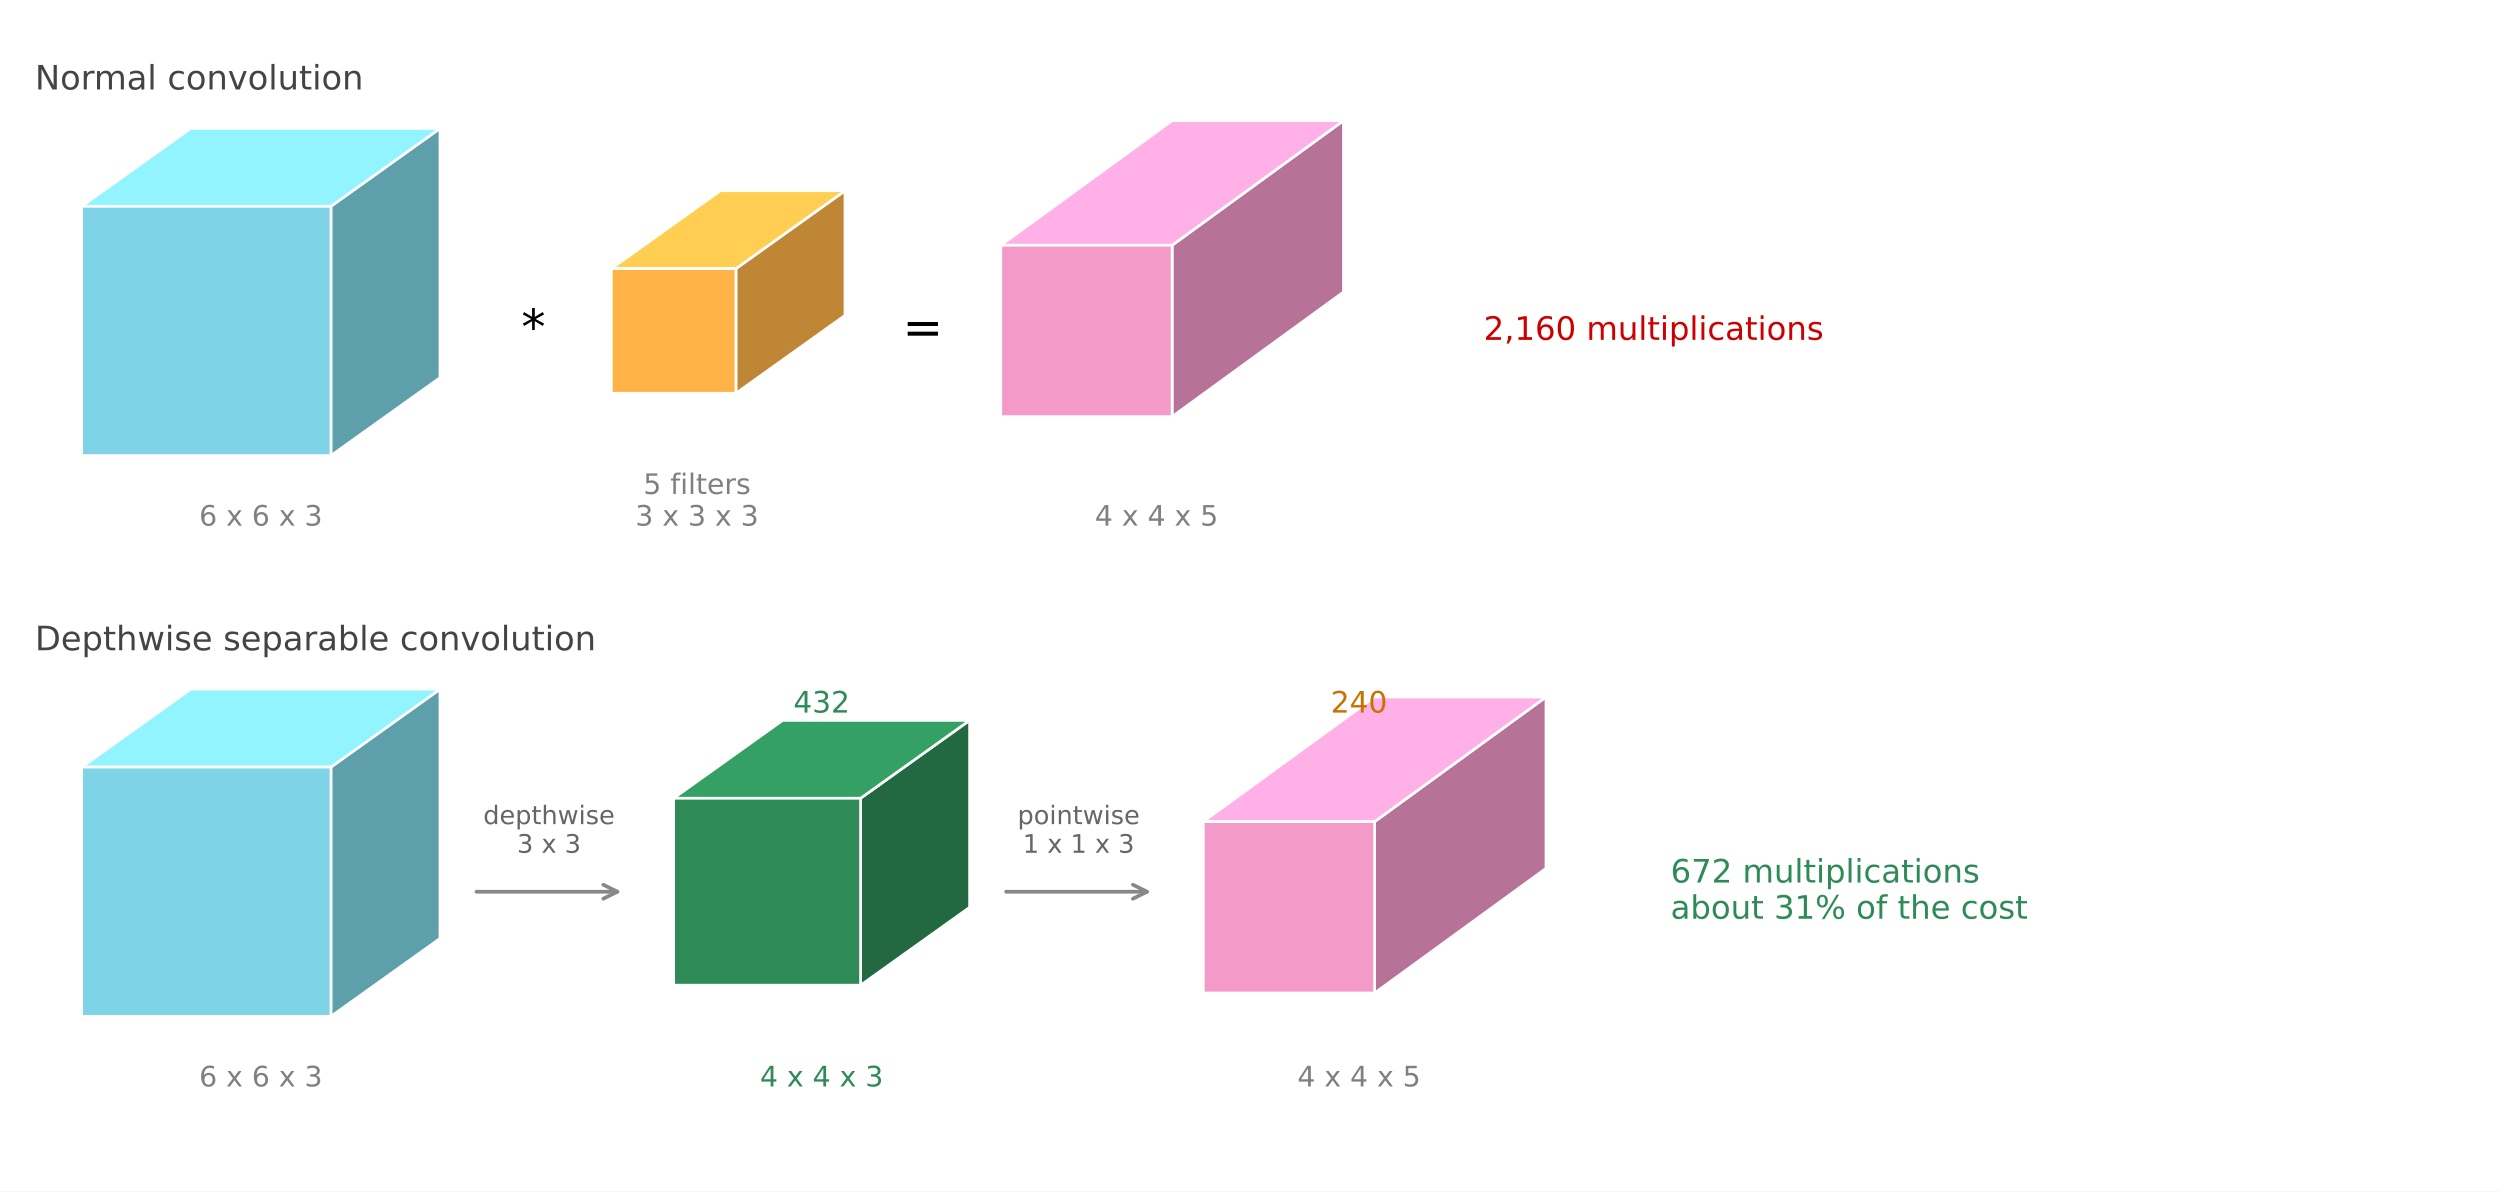
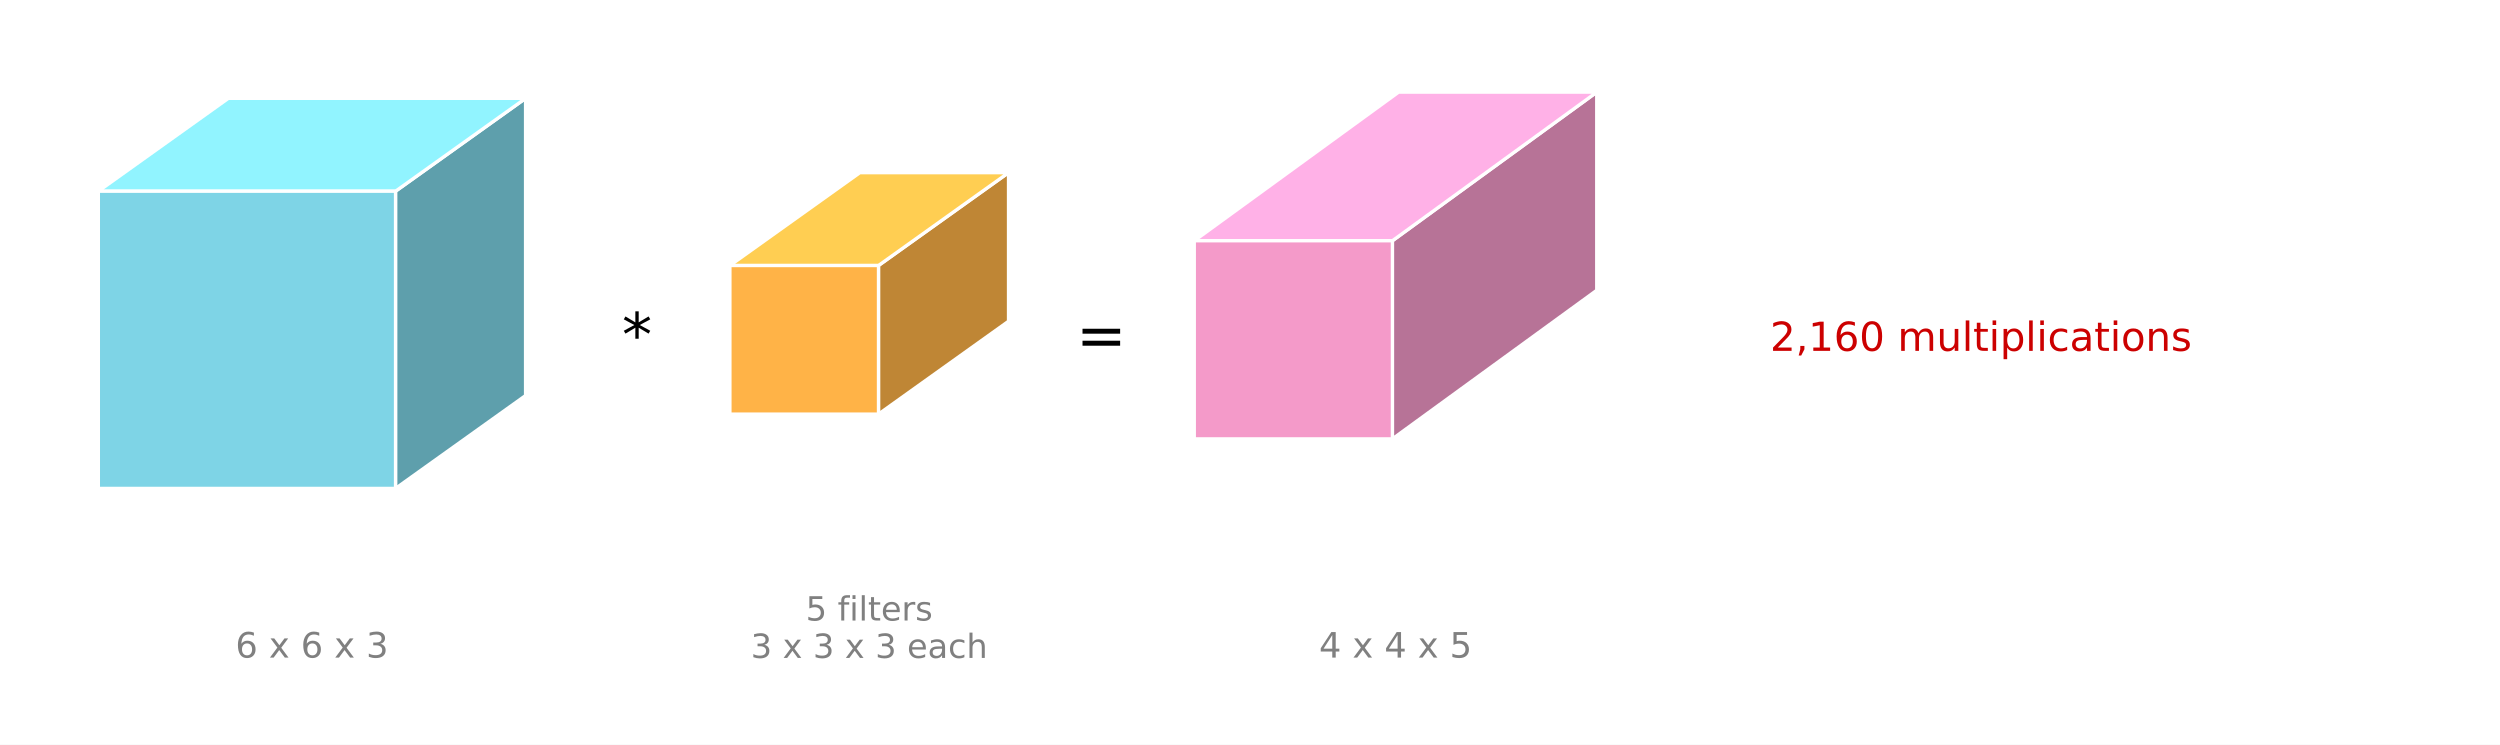
- <svg xmlns="http://www.w3.org/2000/svg" xmlns:xlink="http://www.w3.org/1999/xlink" width="928.8pt" height="442.663pt" viewBox="0 0 928.8 442.663" version="1.1">
+ <svg xmlns="http://www.w3.org/2000/svg" xmlns:xlink="http://www.w3.org/1999/xlink" width="748.8pt" height="223.036pt" viewBox="0 0 748.8 223.036" version="1.1">
  <defs>
    <style type="text/css">*{stroke-linejoin: round; stroke-linecap: butt}</style>
  </defs>
  <g id="figure_1">
    <g id="patch_1">
-       <path d="M 0 442.663  L 928.8 442.663  L 928.8 0  L 0 0  z " style="fill: #ffffff" />
+       <path d="M 0 223.036  L 748.8 223.036  L 748.8 0  L 0 0  z " style="fill: #ffffff" />
    </g>
    <g id="axes_1">
      <g id="patch_2">
-         <path d="M 177.036 331.291  Q 203.97 331.291 229.339 331.291  " clip-path="url(#p8c9ca92e8d)" style="fill: none; stroke: #888888; stroke-width: 1.4; stroke-linecap: round" />
-         <path d="M 224.139 328.691  L 229.339 331.291  L 224.139 333.891  " clip-path="url(#p8c9ca92e8d)" style="fill: none; stroke: #888888; stroke-width: 1.4; stroke-linecap: round" />
+         <path d="M 118.473 146.291  L 157.418 118.473  L 157.418 29.455  L 118.473 57.273  z " clip-path="url(#pd7aefd4639)" style="fill: #5e9fac; stroke: #ffffff; stroke-linejoin: miter" />
      </g>
      <g id="patch_3">
-         <path d="M 373.805 331.291  Q 400.74 331.291 426.109 331.291  " clip-path="url(#p8c9ca92e8d)" style="fill: none; stroke: #888888; stroke-width: 1.4; stroke-linecap: round" />
-         <path d="M 420.909 328.691  L 426.109 331.291  L 420.909 333.891  " clip-path="url(#p8c9ca92e8d)" style="fill: none; stroke: #888888; stroke-width: 1.4; stroke-linecap: round" />
+         <path d="M 29.455 57.273  L 68.4 29.455  L 157.418 29.455  L 118.473 57.273  z " clip-path="url(#pd7aefd4639)" style="fill: #91f4ff; stroke: #ffffff; stroke-linejoin: miter" />
      </g>
      <g id="patch_4">
-         <path d="M 122.947 169.246  L 163.458 140.309  L 163.458 47.711  L 122.947 76.648  z " clip-path="url(#p8c9ca92e8d)" style="fill: #5e9fac; stroke: #ffffff; stroke-linejoin: miter" />
+         <path d="M 263.127 124.036  L 302.073 96.218  L 302.073 51.709  L 263.127 79.527  z " clip-path="url(#pd7aefd4639)" style="fill: #bf8635; stroke: #ffffff; stroke-linejoin: miter" />
      </g>
      <g id="patch_5">
-         <path d="M 30.349 76.648  L 70.861 47.711  L 163.458 47.711  L 122.947 76.648  z " clip-path="url(#p8c9ca92e8d)" style="fill: #91f4ff; stroke: #ffffff; stroke-linejoin: miter" />
+         <path d="M 218.618 79.527  L 257.564 51.709  L 302.073 51.709  L 263.127 79.527  z " clip-path="url(#pd7aefd4639)" style="fill: #ffce52; stroke: #ffffff; stroke-linejoin: miter" />
      </g>
      <g id="patch_6">
-         <path d="M 273.418 146.096  L 313.929 117.159  L 313.929 70.861  L 273.418 99.797  z " clip-path="url(#p8c9ca92e8d)" style="fill: #bf8635; stroke: #ffffff; stroke-linejoin: miter" />
+         <path d="M 417.055 131.455  L 478.255 86.945  L 478.255 27.6  L 417.055 72.109  z " clip-path="url(#pd7aefd4639)" style="fill: #b77397; stroke: #ffffff; stroke-linejoin: miter" />
      </g>
      <g id="patch_7">
-         <path d="M 227.119 99.797  L 267.63 70.861  L 313.929 70.861  L 273.418 99.797  z " clip-path="url(#p8c9ca92e8d)" style="fill: #ffce52; stroke: #ffffff; stroke-linejoin: miter" />
+         <path d="M 357.709 72.109  L 418.909 27.6  L 478.255 27.6  L 417.055 72.109  z " clip-path="url(#pd7aefd4639)" style="fill: #ffb1e7; stroke: #ffffff; stroke-linejoin: miter" />
      </g>
      <g id="patch_8">
-         <path d="M 435.463 154.777  L 499.124 108.478  L 499.124 44.818  L 435.463 91.116  z " clip-path="url(#p8c9ca92e8d)" style="fill: #b77397; stroke: #ffffff; stroke-linejoin: miter" />
-       </g>
-       <g id="patch_9">
-         <path d="M 371.803 91.116  L 435.463 44.818  L 499.124 44.818  L 435.463 91.116  z " clip-path="url(#p8c9ca92e8d)" style="fill: #ffb1e7; stroke: #ffffff; stroke-linejoin: miter" />
-       </g>
-       <g id="patch_10">
-         <path d="M 122.947 377.59  L 163.458 348.653  L 163.458 256.056  L 122.947 284.992  z " clip-path="url(#p8c9ca92e8d)" style="fill: #5e9fac; stroke: #ffffff; stroke-linejoin: miter" />
-       </g>
-       <g id="patch_11">
-         <path d="M 30.349 284.992  L 70.861 256.056  L 163.458 256.056  L 122.947 284.992  z " clip-path="url(#p8c9ca92e8d)" style="fill: #91f4ff; stroke: #ffffff; stroke-linejoin: miter" />
-       </g>
-       <g id="patch_12">
-         <path d="M 319.716 366.015  L 360.228 337.078  L 360.228 267.63  L 319.716 296.567  z " clip-path="url(#p8c9ca92e8d)" style="fill: #226841; stroke: #ffffff; stroke-linejoin: miter" />
-       </g>
-       <g id="patch_13">
-         <path d="M 250.268 296.567  L 290.78 267.63  L 360.228 267.63  L 319.716 296.567  z " clip-path="url(#p8c9ca92e8d)" style="fill: #35a064; stroke: #ffffff; stroke-linejoin: miter" />
-       </g>
-       <g id="patch_14">
-         <path d="M 510.699 368.909  L 574.359 322.61  L 574.359 258.949  L 510.699 305.248  z " clip-path="url(#p8c9ca92e8d)" style="fill: #b77397; stroke: #ffffff; stroke-linejoin: miter" />
-       </g>
-       <g id="patch_15">
-         <path d="M 447.038 305.248  L 510.699 258.949  L 574.359 258.949  L 510.699 305.248  z " clip-path="url(#p8c9ca92e8d)" style="fill: #ffb1e7; stroke: #ffffff; stroke-linejoin: miter" />
+         <path d="M 29.455 146.291  L 118.473 146.291  L 118.473 57.273  L 29.455 57.273  z " clip-path="url(#pd7aefd4639)" style="fill: #7ed4e6; stroke: #ffffff; stroke-linejoin: miter" />
      </g>
      <g id="text_1">
-         <g style="fill: #444444" transform="translate(12.98734 33.24304) scale(0.125 -0.125)">
-           <defs>
-             <path id="DejaVuSans-4e" d="M 628 4666  L 1478 4666  L 3547 763  L 3547 4666  L 4159 4666  L 4159 0  L 3309 0  L 1241 3903  L 1241 0  L 628 0  L 628 4666  z " transform="scale(0.015625)" />
-             <path id="DejaVuSans-6f" d="M 1959 3097  Q 1497 3097 1228 2736  Q 959 2375 959 1747  Q 959 1119 1226 758  Q 1494 397 1959 397  Q 2419 397 2687 759  Q 2956 1122 2956 1747  Q 2956 2369 2687 2733  Q 2419 3097 1959 3097  z M 1959 3584  Q 2709 3584 3137 3096  Q 3566 2609 3566 1747  Q 3566 888 3137 398  Q 2709 -91 1959 -91  Q 1206 -91 779 398  Q 353 888 353 1747  Q 353 2609 779 3096  Q 1206 3584 1959 3584  z " transform="scale(0.015625)" />
-             <path id="DejaVuSans-72" d="M 2631 2963  Q 2534 3019 2420 3045  Q 2306 3072 2169 3072  Q 1681 3072 1420 2755  Q 1159 2438 1159 1844  L 1159 0  L 581 0  L 581 3500  L 1159 3500  L 1159 2956  Q 1341 3275 1631 3429  Q 1922 3584 2338 3584  Q 2397 3584 2469 3576  Q 2541 3569 2628 3553  L 2631 2963  z " transform="scale(0.015625)" />
-             <path id="DejaVuSans-6d" d="M 3328 2828  Q 3544 3216 3844 3400  Q 4144 3584 4550 3584  Q 5097 3584 5394 3201  Q 5691 2819 5691 2113  L 5691 0  L 5113 0  L 5113 2094  Q 5113 2597 4934 2840  Q 4756 3084 4391 3084  Q 3944 3084 3684 2787  Q 3425 2491 3425 1978  L 3425 0  L 2847 0  L 2847 2094  Q 2847 2600 2669 2842  Q 2491 3084 2119 3084  Q 1678 3084 1418 2786  Q 1159 2488 1159 1978  L 1159 0  L 581 0  L 581 3500  L 1159 3500  L 1159 2956  Q 1356 3278 1631 3431  Q 1906 3584 2284 3584  Q 2666 3584 2933 3390  Q 3200 3197 3328 2828  z " transform="scale(0.015625)" />
-             <path id="DejaVuSans-61" d="M 2194 1759  Q 1497 1759 1228 1600  Q 959 1441 959 1056  Q 959 750 1161 570  Q 1363 391 1709 391  Q 2188 391 2477 730  Q 2766 1069 2766 1631  L 2766 1759  L 2194 1759  z M 3341 1997  L 3341 0  L 2766 0  L 2766 531  Q 2569 213 2275 61  Q 1981 -91 1556 -91  Q 1019 -91 701 211  Q 384 513 384 1019  Q 384 1609 779 1909  Q 1175 2209 1959 2209  L 2766 2209  L 2766 2266  Q 2766 2663 2505 2880  Q 2244 3097 1772 3097  Q 1472 3097 1187 3025  Q 903 2953 641 2809  L 641 3341  Q 956 3463 1253 3523  Q 1550 3584 1831 3584  Q 2591 3584 2966 3190  Q 3341 2797 3341 1997  z " transform="scale(0.015625)" />
-             <path id="DejaVuSans-6c" d="M 603 4863  L 1178 4863  L 1178 0  L 603 0  L 603 4863  z " transform="scale(0.015625)" />
-             <path id="DejaVuSans-20" transform="scale(0.015625)" />
-             <path id="DejaVuSans-63" d="M 3122 3366  L 3122 2828  Q 2878 2963 2633 3030  Q 2388 3097 2138 3097  Q 1578 3097 1268 2742  Q 959 2388 959 1747  Q 959 1106 1268 751  Q 1578 397 2138 397  Q 2388 397 2633 464  Q 2878 531 3122 666  L 3122 134  Q 2881 22 2623 -34  Q 2366 -91 2075 -91  Q 1284 -91 818 406  Q 353 903 353 1747  Q 353 2603 823 3093  Q 1294 3584 2113 3584  Q 2378 3584 2631 3529  Q 2884 3475 3122 3366  z " transform="scale(0.015625)" />
-             <path id="DejaVuSans-6e" d="M 3513 2113  L 3513 0  L 2938 0  L 2938 2094  Q 2938 2591 2744 2837  Q 2550 3084 2163 3084  Q 1697 3084 1428 2787  Q 1159 2491 1159 1978  L 1159 0  L 581 0  L 581 3500  L 1159 3500  L 1159 2956  Q 1366 3272 1645 3428  Q 1925 3584 2291 3584  Q 2894 3584 3203 3211  Q 3513 2838 3513 2113  z " transform="scale(0.015625)" />
-             <path id="DejaVuSans-76" d="M 191 3500  L 800 3500  L 1894 563  L 2988 3500  L 3597 3500  L 2284 0  L 1503 0  L 191 3500  z " transform="scale(0.015625)" />
-             <path id="DejaVuSans-75" d="M 544 1381  L 544 3500  L 1119 3500  L 1119 1403  Q 1119 906 1312 657  Q 1506 409 1894 409  Q 2359 409 2629 706  Q 2900 1003 2900 1516  L 2900 3500  L 3475 3500  L 3475 0  L 2900 0  L 2900 538  Q 2691 219 2414 64  Q 2138 -91 1772 -91  Q 1169 -91 856 284  Q 544 659 544 1381  z M 1991 3584  L 1991 3584  z " transform="scale(0.015625)" />
-             <path id="DejaVuSans-74" d="M 1172 4494  L 1172 3500  L 2356 3500  L 2356 3053  L 1172 3053  L 1172 1153  Q 1172 725 1289 603  Q 1406 481 1766 481  L 2356 481  L 2356 0  L 1766 0  Q 1100 0 847 248  Q 594 497 594 1153  L 594 3053  L 172 3053  L 172 3500  L 594 3500  L 594 4494  L 1172 4494  z " transform="scale(0.015625)" />
-             <path id="DejaVuSans-69" d="M 603 3500  L 1178 3500  L 1178 0  L 603 0  L 603 3500  z M 603 4863  L 1178 4863  L 1178 4134  L 603 4134  L 603 4863  z " transform="scale(0.015625)" />
-           </defs>
-           <use xlink:href="#DejaVuSans-4e" />
-           <use xlink:href="#DejaVuSans-6f" transform="translate(74.80469 0)" />
-           <use xlink:href="#DejaVuSans-72" transform="translate(135.9863 0)" />
-           <use xlink:href="#DejaVuSans-6d" transform="translate(175.3496 0)" />
-           <use xlink:href="#DejaVuSans-61" transform="translate(272.7617 0)" />
-           <use xlink:href="#DejaVuSans-6c" transform="translate(334.041 0)" />
-           <use xlink:href="#DejaVuSans-20" transform="translate(361.8242 0)" />
-           <use xlink:href="#DejaVuSans-63" transform="translate(393.6113 0)" />
-           <use xlink:href="#DejaVuSans-6f" transform="translate(448.5918 0)" />
-           <use xlink:href="#DejaVuSans-6e" transform="translate(509.7734 0)" />
-           <use xlink:href="#DejaVuSans-76" transform="translate(573.1523 0)" />
-           <use xlink:href="#DejaVuSans-6f" transform="translate(632.332 0)" />
-           <use xlink:href="#DejaVuSans-6c" transform="translate(693.5137 0)" />
-           <use xlink:href="#DejaVuSans-75" transform="translate(721.2969 0)" />
-           <use xlink:href="#DejaVuSans-74" transform="translate(784.6758 0)" />
-           <use xlink:href="#DejaVuSans-69" transform="translate(823.8848 0)" />
-           <use xlink:href="#DejaVuSans-6f" transform="translate(851.668 0)" />
-           <use xlink:href="#DejaVuSans-6e" transform="translate(912.8496 0)" />
-         </g>
-       </g>
-       <g id="patch_16">
-         <path d="M 30.349 169.246  L 122.947 169.246  L 122.947 76.648  L 30.349 76.648  z " clip-path="url(#p8c9ca92e8d)" style="fill: #7ed4e6; stroke: #ffffff; stroke-linejoin: miter" />
-       </g>
-       <g id="text_2">
-         <g style="fill: #808080" transform="translate(73.99411 195.2886) scale(0.105 -0.105)">
+         <g style="fill: #808080" transform="translate(70.52668 196.9618) scale(0.105 -0.105)">
          <defs>
            <path id="DejaVuSans-36" d="M 2113 2584  Q 1688 2584 1439 2293  Q 1191 2003 1191 1497  Q 1191 994 1439 701  Q 1688 409 2113 409  Q 2538 409 2786 701  Q 3034 994 3034 1497  Q 3034 2003 2786 2293  Q 2538 2584 2113 2584  z M 3366 4563  L 3366 3988  Q 3128 4100 2886 4159  Q 2644 4219 2406 4219  Q 1781 4219 1451 3797  Q 1122 3375 1075 2522  Q 1259 2794 1537 2939  Q 1816 3084 2150 3084  Q 2853 3084 3261 2657  Q 3669 2231 3669 1497  Q 3669 778 3244 343  Q 2819 -91 2113 -91  Q 1303 -91 875 529  Q 447 1150 447 2328  Q 447 3434 972 4092  Q 1497 4750 2381 4750  Q 2619 4750 2861 4703  Q 3103 4656 3366 4563  z " transform="scale(0.015625)" />
+             <path id="DejaVuSans-20" transform="scale(0.015625)" />
            <path id="DejaVuSans-78" d="M 3513 3500  L 2247 1797  L 3578 0  L 2900 0  L 1881 1375  L 863 0  L 184 0  L 1544 1831  L 300 3500  L 978 3500  L 1906 2253  L 2834 3500  L 3513 3500  z " transform="scale(0.015625)" />
            <path id="DejaVuSans-33" d="M 2597 2516  Q 3050 2419 3304 2112  Q 3559 1806 3559 1356  Q 3559 666 3084 287  Q 2609 -91 1734 -91  Q 1441 -91 1130 -33  Q 819 25 488 141  L 488 750  Q 750 597 1062 519  Q 1375 441 1716 441  Q 2309 441 2620 675  Q 2931 909 2931 1356  Q 2931 1769 2642 2001  Q 2353 2234 1838 2234  L 1294 2234  L 1294 2753  L 1863 2753  Q 2328 2753 2575 2939  Q 2822 3125 2822 3475  Q 2822 3834 2567 4026  Q 2313 4219 1838 4219  Q 1578 4219 1281 4162  Q 984 4106 628 3988  L 628 4550  Q 988 4650 1302 4700  Q 1616 4750 1894 4750  Q 2613 4750 3031 4423  Q 3450 4097 3450 3541  Q 3450 3153 3228 2886  Q 3006 2619 2597 2516  z " transform="scale(0.015625)" />
          </defs>
          <use xlink:href="#DejaVuSans-36" />
          <use xlink:href="#DejaVuSans-20" transform="translate(63.62305 0)" />
          <use xlink:href="#DejaVuSans-78" transform="translate(95.41016 0)" />
          <use xlink:href="#DejaVuSans-20" transform="translate(154.5898 0)" />
          <use xlink:href="#DejaVuSans-36" transform="translate(186.377 0)" />
          <use xlink:href="#DejaVuSans-20" transform="translate(250 0)" />
          <use xlink:href="#DejaVuSans-78" transform="translate(281.7871 0)" />
          <use xlink:href="#DejaVuSans-20" transform="translate(340.9668 0)" />
          <use xlink:href="#DejaVuSans-33" transform="translate(372.7539 0)" />
        </g>
      </g>
-       <g id="text_3">
-         <g transform="translate(193.6823 127.9137) scale(0.18 -0.18)">
+       <g id="text_2">
+         <g transform="translate(186.3 106.7487) scale(0.18 -0.18)">
          <defs>
            <path id="DejaVuSans-2a" d="M 3009 3897  L 1888 3291  L 3009 2681  L 2828 2375  L 1778 3009  L 1778 1831  L 1422 1831  L 1422 3009  L 372 2375  L 191 2681  L 1313 3291  L 191 3897  L 372 4206  L 1422 3572  L 1422 4750  L 1778 4750  L 1778 3572  L 2828 4206  L 3009 3897  z " transform="scale(0.015625)" />
          </defs>
          <use xlink:href="#DejaVuSans-2a" transform="translate(0 0.78125)" />
        </g>
      </g>
-       <g id="patch_17">
-         <path d="M 227.119 146.096  L 273.418 146.096  L 273.418 99.797  L 227.119 99.797  z " clip-path="url(#p8c9ca92e8d)" style="fill: #ffb347; stroke: #ffffff; stroke-linejoin: miter" />
+       <g id="patch_9">
+         <path d="M 218.618 124.036  L 263.127 124.036  L 263.127 79.527  L 218.618 79.527  z " clip-path="url(#pd7aefd4639)" style="fill: #ffb347; stroke: #ffffff; stroke-linejoin: miter" />
      </g>
-       <g id="text_4">
-         <g style="fill: #808080" transform="translate(238.9936 183.5309) scale(0.105 -0.105)">
+       <g id="text_3">
+         <g style="fill: #808080" transform="translate(241.34 185.868) scale(0.1 -0.1)">
          <defs>
            <path id="DejaVuSans-35" d="M 691 4666  L 3169 4666  L 3169 4134  L 1269 4134  L 1269 2991  Q 1406 3038 1543 3061  Q 1681 3084 1819 3084  Q 2600 3084 3056 2656  Q 3513 2228 3513 1497  Q 3513 744 3044 326  Q 2575 -91 1722 -91  Q 1428 -91 1123 -41  Q 819 9 494 109  L 494 744  Q 775 591 1075 516  Q 1375 441 1709 441  Q 2250 441 2565 725  Q 2881 1009 2881 1497  Q 2881 1984 2565 2268  Q 2250 2553 1709 2553  Q 1456 2553 1204 2497  Q 953 2441 691 2322  L 691 4666  z " transform="scale(0.015625)" />
            <path id="DejaVuSans-66" d="M 2375 4863  L 2375 4384  L 1825 4384  Q 1516 4384 1395 4259  Q 1275 4134 1275 3809  L 1275 3500  L 2222 3500  L 2222 3053  L 1275 3053  L 1275 0  L 697 0  L 697 3053  L 147 3053  L 147 3500  L 697 3500  L 697 3744  Q 697 4328 969 4595  Q 1241 4863 1831 4863  L 2375 4863  z " transform="scale(0.015625)" />
+             <path id="DejaVuSans-69" d="M 603 3500  L 1178 3500  L 1178 0  L 603 0  L 603 3500  z M 603 4863  L 1178 4863  L 1178 4134  L 603 4134  L 603 4863  z " transform="scale(0.015625)" />
+             <path id="DejaVuSans-6c" d="M 603 4863  L 1178 4863  L 1178 0  L 603 0  L 603 4863  z " transform="scale(0.015625)" />
+             <path id="DejaVuSans-74" d="M 1172 4494  L 1172 3500  L 2356 3500  L 2356 3053  L 1172 3053  L 1172 1153  Q 1172 725 1289 603  Q 1406 481 1766 481  L 2356 481  L 2356 0  L 1766 0  Q 1100 0 847 248  Q 594 497 594 1153  L 594 3053  L 172 3053  L 172 3500  L 594 3500  L 594 4494  L 1172 4494  z " transform="scale(0.015625)" />
            <path id="DejaVuSans-65" d="M 3597 1894  L 3597 1613  L 953 1613  Q 991 1019 1311 708  Q 1631 397 2203 397  Q 2534 397 2845 478  Q 3156 559 3463 722  L 3463 178  Q 3153 47 2828 -22  Q 2503 -91 2169 -91  Q 1331 -91 842 396  Q 353 884 353 1716  Q 353 2575 817 3079  Q 1281 3584 2069 3584  Q 2775 3584 3186 3129  Q 3597 2675 3597 1894  z M 3022 2063  Q 3016 2534 2758 2815  Q 2500 3097 2075 3097  Q 1594 3097 1305 2825  Q 1016 2553 972 2059  L 3022 2063  z " transform="scale(0.015625)" />
+             <path id="DejaVuSans-72" d="M 2631 2963  Q 2534 3019 2420 3045  Q 2306 3072 2169 3072  Q 1681 3072 1420 2755  Q 1159 2438 1159 1844  L 1159 0  L 581 0  L 581 3500  L 1159 3500  L 1159 2956  Q 1341 3275 1631 3429  Q 1922 3584 2338 3584  Q 2397 3584 2469 3576  Q 2541 3569 2628 3553  L 2631 2963  z " transform="scale(0.015625)" />
            <path id="DejaVuSans-73" d="M 2834 3397  L 2834 2853  Q 2591 2978 2328 3040  Q 2066 3103 1784 3103  Q 1356 3103 1142 2972  Q 928 2841 928 2578  Q 928 2378 1081 2264  Q 1234 2150 1697 2047  L 1894 2003  Q 2506 1872 2764 1633  Q 3022 1394 3022 966  Q 3022 478 2636 193  Q 2250 -91 1575 -91  Q 1294 -91 989 -36  Q 684 19 347 128  L 347 722  Q 666 556 975 473  Q 1284 391 1588 391  Q 1994 391 2212 530  Q 2431 669 2431 922  Q 2431 1156 2273 1281  Q 2116 1406 1581 1522  L 1381 1569  Q 847 1681 609 1914  Q 372 2147 372 2553  Q 372 3047 722 3315  Q 1072 3584 1716 3584  Q 2034 3584 2315 3537  Q 2597 3491 2834 3397  z " transform="scale(0.015625)" />
          </defs>
          <use xlink:href="#DejaVuSans-35" />
          <use xlink:href="#DejaVuSans-20" transform="translate(63.62305 0)" />
          <use xlink:href="#DejaVuSans-66" transform="translate(95.41016 0)" />
          <use xlink:href="#DejaVuSans-69" transform="translate(130.6152 0)" />
          <use xlink:href="#DejaVuSans-6c" transform="translate(158.3984 0)" />
          <use xlink:href="#DejaVuSans-74" transform="translate(186.1816 0)" />
          <use xlink:href="#DejaVuSans-65" transform="translate(225.3906 0)" />
          <use xlink:href="#DejaVuSans-72" transform="translate(286.9141 0)" />
          <use xlink:href="#DejaVuSans-73" transform="translate(328.0273 0)" />
        </g>
-         <g style="fill: #808080" transform="translate(236.0397 195.2886) scale(0.105 -0.105)">
+         <g style="fill: #808080" transform="translate(224.879 197.0658) scale(0.1 -0.1)">
+           <defs>
+             <path id="DejaVuSans-61" d="M 2194 1759  Q 1497 1759 1228 1600  Q 959 1441 959 1056  Q 959 750 1161 570  Q 1363 391 1709 391  Q 2188 391 2477 730  Q 2766 1069 2766 1631  L 2766 1759  L 2194 1759  z M 3341 1997  L 3341 0  L 2766 0  L 2766 531  Q 2569 213 2275 61  Q 1981 -91 1556 -91  Q 1019 -91 701 211  Q 384 513 384 1019  Q 384 1609 779 1909  Q 1175 2209 1959 2209  L 2766 2209  L 2766 2266  Q 2766 2663 2505 2880  Q 2244 3097 1772 3097  Q 1472 3097 1187 3025  Q 903 2953 641 2809  L 641 3341  Q 956 3463 1253 3523  Q 1550 3584 1831 3584  Q 2591 3584 2966 3190  Q 3341 2797 3341 1997  z " transform="scale(0.015625)" />
+             <path id="DejaVuSans-63" d="M 3122 3366  L 3122 2828  Q 2878 2963 2633 3030  Q 2388 3097 2138 3097  Q 1578 3097 1268 2742  Q 959 2388 959 1747  Q 959 1106 1268 751  Q 1578 397 2138 397  Q 2388 397 2633 464  Q 2878 531 3122 666  L 3122 134  Q 2881 22 2623 -34  Q 2366 -91 2075 -91  Q 1284 -91 818 406  Q 353 903 353 1747  Q 353 2603 823 3093  Q 1294 3584 2113 3584  Q 2378 3584 2631 3529  Q 2884 3475 3122 3366  z " transform="scale(0.015625)" />
+             <path id="DejaVuSans-68" d="M 3513 2113  L 3513 0  L 2938 0  L 2938 2094  Q 2938 2591 2744 2837  Q 2550 3084 2163 3084  Q 1697 3084 1428 2787  Q 1159 2491 1159 1978  L 1159 0  L 581 0  L 581 4863  L 1159 4863  L 1159 2956  Q 1366 3272 1645 3428  Q 1925 3584 2291 3584  Q 2894 3584 3203 3211  Q 3513 2838 3513 2113  z " transform="scale(0.015625)" />
+           </defs>
          <use xlink:href="#DejaVuSans-33" />
          <use xlink:href="#DejaVuSans-20" transform="translate(63.62305 0)" />
          <use xlink:href="#DejaVuSans-78" transform="translate(95.41016 0)" />
          <use xlink:href="#DejaVuSans-20" transform="translate(154.5898 0)" />
          <use xlink:href="#DejaVuSans-33" transform="translate(186.377 0)" />
          <use xlink:href="#DejaVuSans-20" transform="translate(250 0)" />
          <use xlink:href="#DejaVuSans-78" transform="translate(281.7871 0)" />
          <use xlink:href="#DejaVuSans-20" transform="translate(340.9668 0)" />
          <use xlink:href="#DejaVuSans-33" transform="translate(372.7539 0)" />
+           <use xlink:href="#DejaVuSans-20" transform="translate(436.377 0)" />
+           <use xlink:href="#DejaVuSans-65" transform="translate(468.1641 0)" />
+           <use xlink:href="#DejaVuSans-61" transform="translate(529.6875 0)" />
+           <use xlink:href="#DejaVuSans-63" transform="translate(590.9668 0)" />
+           <use xlink:href="#DejaVuSans-68" transform="translate(645.9473 0)" />
        </g>
      </g>
-       <g id="text_5">
-         <g transform="translate(331.7958 127.9137) scale(0.18 -0.18)">
+       <g id="text_4">
+         <g transform="translate(318.8209 106.7487) scale(0.18 -0.18)">
          <defs>
            <path id="DejaVuSans-3d" d="M 678 2906  L 4684 2906  L 4684 2381  L 678 2381  L 678 2906  z M 678 1631  L 4684 1631  L 4684 1100  L 678 1100  L 678 1631  z " transform="scale(0.015625)" />
          </defs>
          <use xlink:href="#DejaVuSans-3d" transform="translate(19.48242 0.59375)" />
        </g>
      </g>
-       <g id="patch_18">
-         <path d="M 371.803 154.777  L 435.463 154.777  L 435.463 91.116  L 371.803 91.116  z " clip-path="url(#p8c9ca92e8d)" style="fill: #f49ac9; stroke: #ffffff; stroke-linejoin: miter" />
+       <g id="patch_10">
+         <path d="M 357.709 131.455  L 417.055 131.455  L 417.055 72.109  L 357.709 72.109  z " clip-path="url(#pd7aefd4639)" style="fill: #f49ac9; stroke: #ffffff; stroke-linejoin: miter" />
      </g>
-       <g id="text_6">
-         <g style="fill: #808080" transform="translate(406.7663 195.2886) scale(0.105 -0.105)">
+       <g id="text_5">
+         <g style="fill: #808080" transform="translate(395.0721 196.9618) scale(0.105 -0.105)">
          <defs>
            <path id="DejaVuSans-34" d="M 2419 4116  L 825 1625  L 2419 1625  L 2419 4116  z M 2253 4666  L 3047 4666  L 3047 1625  L 3713 1625  L 3713 1100  L 3047 1100  L 3047 0  L 2419 0  L 2419 1100  L 313 1100  L 313 1709  L 2253 4666  z " transform="scale(0.015625)" />
          </defs>
          <use xlink:href="#DejaVuSans-34" />
          <use xlink:href="#DejaVuSans-20" transform="translate(63.62305 0)" />
          <use xlink:href="#DejaVuSans-78" transform="translate(95.41016 0)" />
          <use xlink:href="#DejaVuSans-20" transform="translate(154.5898 0)" />
          <use xlink:href="#DejaVuSans-34" transform="translate(186.377 0)" />
          <use xlink:href="#DejaVuSans-20" transform="translate(250 0)" />
          <use xlink:href="#DejaVuSans-78" transform="translate(281.7871 0)" />
          <use xlink:href="#DejaVuSans-20" transform="translate(340.9668 0)" />
          <use xlink:href="#DejaVuSans-35" transform="translate(372.7539 0)" />
        </g>
      </g>
-       <g id="text_7">
-         <g style="fill: #cc0000" transform="translate(551.2101 126.2581) scale(0.12 -0.12)">
+       <g id="text_6">
+         <g style="fill: #cc0000" transform="translate(530.1818 105.0931) scale(0.12 -0.12)">
          <defs>
            <path id="DejaVuSans-32" d="M 1228 531  L 3431 531  L 3431 0  L 469 0  L 469 531  Q 828 903 1448 1529  Q 2069 2156 2228 2338  Q 2531 2678 2651 2914  Q 2772 3150 2772 3378  Q 2772 3750 2511 3984  Q 2250 4219 1831 4219  Q 1534 4219 1204 4116  Q 875 4013 500 3803  L 500 4441  Q 881 4594 1212 4672  Q 1544 4750 1819 4750  Q 2544 4750 2975 4387  Q 3406 4025 3406 3419  Q 3406 3131 3298 2873  Q 3191 2616 2906 2266  Q 2828 2175 2409 1742  Q 1991 1309 1228 531  z " transform="scale(0.015625)" />
            <path id="DejaVuSans-2c" d="M 750 794  L 1409 794  L 1409 256  L 897 -744  L 494 -744  L 750 256  L 750 794  z " transform="scale(0.015625)" />
            <path id="DejaVuSans-31" d="M 794 531  L 1825 531  L 1825 4091  L 703 3866  L 703 4441  L 1819 4666  L 2450 4666  L 2450 531  L 3481 531  L 3481 0  L 794 0  L 794 531  z " transform="scale(0.015625)" />
            <path id="DejaVuSans-30" d="M 2034 4250  Q 1547 4250 1301 3770  Q 1056 3291 1056 2328  Q 1056 1369 1301 889  Q 1547 409 2034 409  Q 2525 409 2770 889  Q 3016 1369 3016 2328  Q 3016 3291 2770 3770  Q 2525 4250 2034 4250  z M 2034 4750  Q 2819 4750 3233 4129  Q 3647 3509 3647 2328  Q 3647 1150 3233 529  Q 2819 -91 2034 -91  Q 1250 -91 836 529  Q 422 1150 422 2328  Q 422 3509 836 4129  Q 1250 4750 2034 4750  z " transform="scale(0.015625)" />
+             <path id="DejaVuSans-6d" d="M 3328 2828  Q 3544 3216 3844 3400  Q 4144 3584 4550 3584  Q 5097 3584 5394 3201  Q 5691 2819 5691 2113  L 5691 0  L 5113 0  L 5113 2094  Q 5113 2597 4934 2840  Q 4756 3084 4391 3084  Q 3944 3084 3684 2787  Q 3425 2491 3425 1978  L 3425 0  L 2847 0  L 2847 2094  Q 2847 2600 2669 2842  Q 2491 3084 2119 3084  Q 1678 3084 1418 2786  Q 1159 2488 1159 1978  L 1159 0  L 581 0  L 581 3500  L 1159 3500  L 1159 2956  Q 1356 3278 1631 3431  Q 1906 3584 2284 3584  Q 2666 3584 2933 3390  Q 3200 3197 3328 2828  z " transform="scale(0.015625)" />
+             <path id="DejaVuSans-75" d="M 544 1381  L 544 3500  L 1119 3500  L 1119 1403  Q 1119 906 1312 657  Q 1506 409 1894 409  Q 2359 409 2629 706  Q 2900 1003 2900 1516  L 2900 3500  L 3475 3500  L 3475 0  L 2900 0  L 2900 538  Q 2691 219 2414 64  Q 2138 -91 1772 -91  Q 1169 -91 856 284  Q 544 659 544 1381  z M 1991 3584  L 1991 3584  z " transform="scale(0.015625)" />
            <path id="DejaVuSans-70" d="M 1159 525  L 1159 -1331  L 581 -1331  L 581 3500  L 1159 3500  L 1159 2969  Q 1341 3281 1617 3432  Q 1894 3584 2278 3584  Q 2916 3584 3314 3078  Q 3713 2572 3713 1747  Q 3713 922 3314 415  Q 2916 -91 2278 -91  Q 1894 -91 1617 61  Q 1341 213 1159 525  z M 3116 1747  Q 3116 2381 2855 2742  Q 2594 3103 2138 3103  Q 1681 3103 1420 2742  Q 1159 2381 1159 1747  Q 1159 1113 1420 752  Q 1681 391 2138 391  Q 2594 391 2855 752  Q 3116 1113 3116 1747  z " transform="scale(0.015625)" />
+             <path id="DejaVuSans-6f" d="M 1959 3097  Q 1497 3097 1228 2736  Q 959 2375 959 1747  Q 959 1119 1226 758  Q 1494 397 1959 397  Q 2419 397 2687 759  Q 2956 1122 2956 1747  Q 2956 2369 2687 2733  Q 2419 3097 1959 3097  z M 1959 3584  Q 2709 3584 3137 3096  Q 3566 2609 3566 1747  Q 3566 888 3137 398  Q 2709 -91 1959 -91  Q 1206 -91 779 398  Q 353 888 353 1747  Q 353 2609 779 3096  Q 1206 3584 1959 3584  z " transform="scale(0.015625)" />
+             <path id="DejaVuSans-6e" d="M 3513 2113  L 3513 0  L 2938 0  L 2938 2094  Q 2938 2591 2744 2837  Q 2550 3084 2163 3084  Q 1697 3084 1428 2787  Q 1159 2491 1159 1978  L 1159 0  L 581 0  L 581 3500  L 1159 3500  L 1159 2956  Q 1366 3272 1645 3428  Q 1925 3584 2291 3584  Q 2894 3584 3203 3211  Q 3513 2838 3513 2113  z " transform="scale(0.015625)" />
          </defs>
          <use xlink:href="#DejaVuSans-32" />
          <use xlink:href="#DejaVuSans-2c" transform="translate(63.62305 0)" />
          <use xlink:href="#DejaVuSans-31" transform="translate(95.41016 0)" />
          <use xlink:href="#DejaVuSans-36" transform="translate(159.0332 0)" />
          <use xlink:href="#DejaVuSans-30" transform="translate(222.6562 0)" />
          <use xlink:href="#DejaVuSans-20" transform="translate(286.2793 0)" />
          <use xlink:href="#DejaVuSans-6d" transform="translate(318.0664 0)" />
          <use xlink:href="#DejaVuSans-75" transform="translate(415.4785 0)" />
          <use xlink:href="#DejaVuSans-6c" transform="translate(478.8574 0)" />
          <use xlink:href="#DejaVuSans-74" transform="translate(506.6406 0)" />
          <use xlink:href="#DejaVuSans-69" transform="translate(545.8496 0)" />
          <use xlink:href="#DejaVuSans-70" transform="translate(573.6328 0)" />
          <use xlink:href="#DejaVuSans-6c" transform="translate(637.1094 0)" />
          <use xlink:href="#DejaVuSans-69" transform="translate(664.8926 0)" />
          <use xlink:href="#DejaVuSans-63" transform="translate(692.6758 0)" />
          <use xlink:href="#DejaVuSans-61" transform="translate(747.6562 0)" />
          <use xlink:href="#DejaVuSans-74" transform="translate(808.9355 0)" />
          <use xlink:href="#DejaVuSans-69" transform="translate(848.1445 0)" />
          <use xlink:href="#DejaVuSans-6f" transform="translate(875.9277 0)" />
          <use xlink:href="#DejaVuSans-6e" transform="translate(937.1094 0)" />
          <use xlink:href="#DejaVuSans-73" transform="translate(1000.488 0)" />
        </g>
      </g>
-       <g id="text_8">
-         <g style="fill: #444444" transform="translate(12.98734 241.5873) scale(0.125 -0.125)">
-           <defs>
-             <path id="DejaVuSans-44" d="M 1259 4147  L 1259 519  L 2022 519  Q 2988 519 3436 956  Q 3884 1394 3884 2338  Q 3884 3275 3436 3711  Q 2988 4147 2022 4147  L 1259 4147  z M 628 4666  L 1925 4666  Q 3281 4666 3915 4102  Q 4550 3538 4550 2338  Q 4550 1131 3912 565  Q 3275 0 1925 0  L 628 0  L 628 4666  z " transform="scale(0.015625)" />
-             <path id="DejaVuSans-68" d="M 3513 2113  L 3513 0  L 2938 0  L 2938 2094  Q 2938 2591 2744 2837  Q 2550 3084 2163 3084  Q 1697 3084 1428 2787  Q 1159 2491 1159 1978  L 1159 0  L 581 0  L 581 4863  L 1159 4863  L 1159 2956  Q 1366 3272 1645 3428  Q 1925 3584 2291 3584  Q 2894 3584 3203 3211  Q 3513 2838 3513 2113  z " transform="scale(0.015625)" />
-             <path id="DejaVuSans-77" d="M 269 3500  L 844 3500  L 1563 769  L 2278 3500  L 2956 3500  L 3675 769  L 4391 3500  L 4966 3500  L 4050 0  L 3372 0  L 2619 2869  L 1863 0  L 1184 0  L 269 3500  z " transform="scale(0.015625)" />
-             <path id="DejaVuSans-62" d="M 3116 1747  Q 3116 2381 2855 2742  Q 2594 3103 2138 3103  Q 1681 3103 1420 2742  Q 1159 2381 1159 1747  Q 1159 1113 1420 752  Q 1681 391 2138 391  Q 2594 391 2855 752  Q 3116 1113 3116 1747  z M 1159 2969  Q 1341 3281 1617 3432  Q 1894 3584 2278 3584  Q 2916 3584 3314 3078  Q 3713 2572 3713 1747  Q 3713 922 3314 415  Q 2916 -91 2278 -91  Q 1894 -91 1617 61  Q 1341 213 1159 525  L 1159 0  L 581 0  L 581 4863  L 1159 4863  L 1159 2969  z " transform="scale(0.015625)" />
-           </defs>
-           <use xlink:href="#DejaVuSans-44" />
-           <use xlink:href="#DejaVuSans-65" transform="translate(77.00195 0)" />
-           <use xlink:href="#DejaVuSans-70" transform="translate(138.5254 0)" />
-           <use xlink:href="#DejaVuSans-74" transform="translate(202.002 0)" />
-           <use xlink:href="#DejaVuSans-68" transform="translate(241.2109 0)" />
-           <use xlink:href="#DejaVuSans-77" transform="translate(304.5898 0)" />
-           <use xlink:href="#DejaVuSans-69" transform="translate(386.377 0)" />
-           <use xlink:href="#DejaVuSans-73" transform="translate(414.1602 0)" />
-           <use xlink:href="#DejaVuSans-65" transform="translate(466.2598 0)" />
-           <use xlink:href="#DejaVuSans-20" transform="translate(527.7832 0)" />
-           <use xlink:href="#DejaVuSans-73" transform="translate(559.5703 0)" />
-           <use xlink:href="#DejaVuSans-65" transform="translate(611.6699 0)" />
-           <use xlink:href="#DejaVuSans-70" transform="translate(673.1934 0)" />
-           <use xlink:href="#DejaVuSans-61" transform="translate(736.6699 0)" />
-           <use xlink:href="#DejaVuSans-72" transform="translate(797.9492 0)" />
-           <use xlink:href="#DejaVuSans-61" transform="translate(839.0625 0)" />
-           <use xlink:href="#DejaVuSans-62" transform="translate(900.3418 0)" />
-           <use xlink:href="#DejaVuSans-6c" transform="translate(963.8184 0)" />
-           <use xlink:href="#DejaVuSans-65" transform="translate(991.6016 0)" />
-           <use xlink:href="#DejaVuSans-20" transform="translate(1053.125 0)" />
-           <use xlink:href="#DejaVuSans-63" transform="translate(1084.912 0)" />
-           <use xlink:href="#DejaVuSans-6f" transform="translate(1139.893 0)" />
-           <use xlink:href="#DejaVuSans-6e" transform="translate(1201.074 0)" />
-           <use xlink:href="#DejaVuSans-76" transform="translate(1264.453 0)" />
-           <use xlink:href="#DejaVuSans-6f" transform="translate(1323.633 0)" />
-           <use xlink:href="#DejaVuSans-6c" transform="translate(1384.814 0)" />
-           <use xlink:href="#DejaVuSans-75" transform="translate(1412.598 0)" />
-           <use xlink:href="#DejaVuSans-74" transform="translate(1475.977 0)" />
-           <use xlink:href="#DejaVuSans-69" transform="translate(1515.186 0)" />
-           <use xlink:href="#DejaVuSans-6f" transform="translate(1542.969 0)" />
-           <use xlink:href="#DejaVuSans-6e" transform="translate(1604.15 0)" />
-         </g>
-       </g>
-       <g id="patch_19">
-         <path d="M 30.349 377.59  L 122.947 377.59  L 122.947 284.992  L 30.349 284.992  z " clip-path="url(#p8c9ca92e8d)" style="fill: #7ed4e6; stroke: #ffffff; stroke-linejoin: miter" />
-       </g>
-       <g id="text_9">
-         <g style="fill: #808080" transform="translate(73.99411 403.6329) scale(0.105 -0.105)">
-           <use xlink:href="#DejaVuSans-36" />
-           <use xlink:href="#DejaVuSans-20" transform="translate(63.62305 0)" />
-           <use xlink:href="#DejaVuSans-78" transform="translate(95.41016 0)" />
-           <use xlink:href="#DejaVuSans-20" transform="translate(154.5898 0)" />
-           <use xlink:href="#DejaVuSans-36" transform="translate(186.377 0)" />
-           <use xlink:href="#DejaVuSans-20" transform="translate(250 0)" />
-           <use xlink:href="#DejaVuSans-78" transform="translate(281.7871 0)" />
-           <use xlink:href="#DejaVuSans-20" transform="translate(340.9668 0)" />
-           <use xlink:href="#DejaVuSans-33" transform="translate(372.7539 0)" />
-         </g>
-       </g>
-       <g id="text_10">
-         <g style="fill: #666666" transform="translate(179.542 306.1849) scale(0.095 -0.095)">
-           <defs>
-             <path id="DejaVuSans-64" d="M 2906 2969  L 2906 4863  L 3481 4863  L 3481 0  L 2906 0  L 2906 525  Q 2725 213 2448 61  Q 2172 -91 1784 -91  Q 1150 -91 751 415  Q 353 922 353 1747  Q 353 2572 751 3078  Q 1150 3584 1784 3584  Q 2172 3584 2448 3432  Q 2725 3281 2906 2969  z M 947 1747  Q 947 1113 1208 752  Q 1469 391 1925 391  Q 2381 391 2643 752  Q 2906 1113 2906 1747  Q 2906 2381 2643 2742  Q 2381 3103 1925 3103  Q 1469 3103 1208 2742  Q 947 2381 947 1747  z " transform="scale(0.015625)" />
-           </defs>
-           <use xlink:href="#DejaVuSans-64" />
-           <use xlink:href="#DejaVuSans-65" transform="translate(63.47656 0)" />
-           <use xlink:href="#DejaVuSans-70" transform="translate(125 0)" />
-           <use xlink:href="#DejaVuSans-74" transform="translate(188.4766 0)" />
-           <use xlink:href="#DejaVuSans-68" transform="translate(227.6855 0)" />
-           <use xlink:href="#DejaVuSans-77" transform="translate(291.0645 0)" />
-           <use xlink:href="#DejaVuSans-69" transform="translate(372.8516 0)" />
-           <use xlink:href="#DejaVuSans-73" transform="translate(400.6348 0)" />
-           <use xlink:href="#DejaVuSans-65" transform="translate(452.7344 0)" />
-         </g>
-         <g style="fill: #666666" transform="translate(192.0946 316.8228) scale(0.095 -0.095)">
-           <use xlink:href="#DejaVuSans-33" />
-           <use xlink:href="#DejaVuSans-20" transform="translate(63.62305 0)" />
-           <use xlink:href="#DejaVuSans-78" transform="translate(95.41016 0)" />
-           <use xlink:href="#DejaVuSans-20" transform="translate(154.5898 0)" />
-           <use xlink:href="#DejaVuSans-33" transform="translate(186.377 0)" />
-         </g>
-       </g>
-       <g id="patch_20">
-         <path d="M 250.268 366.015  L 319.716 366.015  L 319.716 296.567  L 250.268 296.567  z " clip-path="url(#p8c9ca92e8d)" style="fill: #2e8b57; stroke: #ffffff; stroke-linejoin: miter" />
-       </g>
-       <g id="text_11">
-         <g style="fill: #2e8b57" transform="translate(282.3384 403.6329) scale(0.105 -0.105)">
-           <use xlink:href="#DejaVuSans-34" />
-           <use xlink:href="#DejaVuSans-20" transform="translate(63.62305 0)" />
-           <use xlink:href="#DejaVuSans-78" transform="translate(95.41016 0)" />
-           <use xlink:href="#DejaVuSans-20" transform="translate(154.5898 0)" />
-           <use xlink:href="#DejaVuSans-34" transform="translate(186.377 0)" />
-           <use xlink:href="#DejaVuSans-20" transform="translate(250 0)" />
-           <use xlink:href="#DejaVuSans-78" transform="translate(281.7871 0)" />
-           <use xlink:href="#DejaVuSans-20" transform="translate(340.9668 0)" />
-           <use xlink:href="#DejaVuSans-33" transform="translate(372.7539 0)" />
-         </g>
-       </g>
-       <g id="text_12">
-         <g style="fill: #2e8b57" transform="translate(294.75 264.7367) scale(0.11 -0.11)">
-           <use xlink:href="#DejaVuSans-34" />
-           <use xlink:href="#DejaVuSans-33" transform="translate(63.62305 0)" />
-           <use xlink:href="#DejaVuSans-32" transform="translate(127.2461 0)" />
-         </g>
-       </g>
-       <g id="text_13">
-         <g style="fill: #666666" transform="translate(378.0238 306.1849) scale(0.095 -0.095)">
-           <use xlink:href="#DejaVuSans-70" />
-           <use xlink:href="#DejaVuSans-6f" transform="translate(63.47656 0)" />
-           <use xlink:href="#DejaVuSans-69" transform="translate(124.6582 0)" />
-           <use xlink:href="#DejaVuSans-6e" transform="translate(152.4414 0)" />
-           <use xlink:href="#DejaVuSans-74" transform="translate(215.8203 0)" />
-           <use xlink:href="#DejaVuSans-77" transform="translate(255.0293 0)" />
-           <use xlink:href="#DejaVuSans-69" transform="translate(336.8164 0)" />
-           <use xlink:href="#DejaVuSans-73" transform="translate(364.5996 0)" />
-           <use xlink:href="#DejaVuSans-65" transform="translate(416.6992 0)" />
-         </g>
-         <g style="fill: #666666" transform="translate(380.0114 316.8228) scale(0.095 -0.095)">
-           <use xlink:href="#DejaVuSans-31" />
-           <use xlink:href="#DejaVuSans-20" transform="translate(63.62305 0)" />
-           <use xlink:href="#DejaVuSans-78" transform="translate(95.41016 0)" />
-           <use xlink:href="#DejaVuSans-20" transform="translate(154.5898 0)" />
-           <use xlink:href="#DejaVuSans-31" transform="translate(186.377 0)" />
-           <use xlink:href="#DejaVuSans-20" transform="translate(250 0)" />
-           <use xlink:href="#DejaVuSans-78" transform="translate(281.7871 0)" />
-           <use xlink:href="#DejaVuSans-20" transform="translate(340.9668 0)" />
-           <use xlink:href="#DejaVuSans-33" transform="translate(372.7539 0)" />
-         </g>
-       </g>
-       <g id="patch_21">
-         <path d="M 447.038 368.909  L 510.699 368.909  L 510.699 305.248  L 447.038 305.248  z " clip-path="url(#p8c9ca92e8d)" style="fill: #f49ac9; stroke: #ffffff; stroke-linejoin: miter" />
-       </g>
-       <g id="text_14">
-         <g style="fill: #808080" transform="translate(482.0017 403.6329) scale(0.105 -0.105)">
-           <use xlink:href="#DejaVuSans-34" />
-           <use xlink:href="#DejaVuSans-20" transform="translate(63.62305 0)" />
-           <use xlink:href="#DejaVuSans-78" transform="translate(95.41016 0)" />
-           <use xlink:href="#DejaVuSans-20" transform="translate(154.5898 0)" />
-           <use xlink:href="#DejaVuSans-34" transform="translate(186.377 0)" />
-           <use xlink:href="#DejaVuSans-20" transform="translate(250 0)" />
-           <use xlink:href="#DejaVuSans-78" transform="translate(281.7871 0)" />
-           <use xlink:href="#DejaVuSans-20" transform="translate(340.9668 0)" />
-           <use xlink:href="#DejaVuSans-35" transform="translate(372.7539 0)" />
-         </g>
-       </g>
-       <g id="text_15">
-         <g style="fill: #cc7000" transform="translate(494.4133 264.7367) scale(0.11 -0.11)">
-           <use xlink:href="#DejaVuSans-32" />
-           <use xlink:href="#DejaVuSans-34" transform="translate(63.62305 0)" />
-           <use xlink:href="#DejaVuSans-30" transform="translate(127.2461 0)" />
-         </g>
-       </g>
-       <g id="text_16">
-         <g style="fill: #2e8b57" transform="translate(620.6582 327.8837) scale(0.12 -0.12)">
-           <defs>
-             <path id="DejaVuSans-37" d="M 525 4666  L 3525 4666  L 3525 4397  L 1831 0  L 1172 0  L 2766 4134  L 525 4134  L 525 4666  z " transform="scale(0.015625)" />
-           </defs>
-           <use xlink:href="#DejaVuSans-36" />
-           <use xlink:href="#DejaVuSans-37" transform="translate(63.62305 0)" />
-           <use xlink:href="#DejaVuSans-32" transform="translate(127.2461 0)" />
-           <use xlink:href="#DejaVuSans-20" transform="translate(190.8691 0)" />
-           <use xlink:href="#DejaVuSans-6d" transform="translate(222.6562 0)" />
-           <use xlink:href="#DejaVuSans-75" transform="translate(320.0684 0)" />
-           <use xlink:href="#DejaVuSans-6c" transform="translate(383.4473 0)" />
-           <use xlink:href="#DejaVuSans-74" transform="translate(411.2305 0)" />
-           <use xlink:href="#DejaVuSans-69" transform="translate(450.4395 0)" />
-           <use xlink:href="#DejaVuSans-70" transform="translate(478.2227 0)" />
-           <use xlink:href="#DejaVuSans-6c" transform="translate(541.6992 0)" />
-           <use xlink:href="#DejaVuSans-69" transform="translate(569.4824 0)" />
-           <use xlink:href="#DejaVuSans-63" transform="translate(597.2656 0)" />
-           <use xlink:href="#DejaVuSans-61" transform="translate(652.2461 0)" />
-           <use xlink:href="#DejaVuSans-74" transform="translate(713.5254 0)" />
-           <use xlink:href="#DejaVuSans-69" transform="translate(752.7344 0)" />
-           <use xlink:href="#DejaVuSans-6f" transform="translate(780.5176 0)" />
-           <use xlink:href="#DejaVuSans-6e" transform="translate(841.6992 0)" />
-           <use xlink:href="#DejaVuSans-73" transform="translate(905.0781 0)" />
-         </g>
-         <g style="fill: #2e8b57" transform="translate(620.6582 341.3211) scale(0.12 -0.12)">
-           <defs>
-             <path id="DejaVuSans-25" d="M 4653 2053  Q 4381 2053 4226 1822  Q 4072 1591 4072 1178  Q 4072 772 4226 539  Q 4381 306 4653 306  Q 4919 306 5073 539  Q 5228 772 5228 1178  Q 5228 1588 5073 1820  Q 4919 2053 4653 2053  z M 4653 2450  Q 5147 2450 5437 2106  Q 5728 1763 5728 1178  Q 5728 594 5436 251  Q 5144 -91 4653 -91  Q 4153 -91 3862 251  Q 3572 594 3572 1178  Q 3572 1766 3864 2108  Q 4156 2450 4653 2450  z M 1428 4353  Q 1159 4353 1004 4120  Q 850 3888 850 3481  Q 850 3069 1003 2837  Q 1156 2606 1428 2606  Q 1700 2606 1854 2837  Q 2009 3069 2009 3481  Q 2009 3884 1853 4118  Q 1697 4353 1428 4353  z M 4250 4750  L 4750 4750  L 1831 -91  L 1331 -91  L 4250 4750  z M 1428 4750  Q 1922 4750 2215 4408  Q 2509 4066 2509 3481  Q 2509 2891 2217 2550  Q 1925 2209 1428 2209  Q 931 2209 642 2551  Q 353 2894 353 3481  Q 353 4063 643 4406  Q 934 4750 1428 4750  z " transform="scale(0.015625)" />
-           </defs>
-           <use xlink:href="#DejaVuSans-61" />
-           <use xlink:href="#DejaVuSans-62" transform="translate(61.2793 0)" />
-           <use xlink:href="#DejaVuSans-6f" transform="translate(124.7559 0)" />
-           <use xlink:href="#DejaVuSans-75" transform="translate(185.9375 0)" />
-           <use xlink:href="#DejaVuSans-74" transform="translate(249.3164 0)" />
-           <use xlink:href="#DejaVuSans-20" transform="translate(288.5254 0)" />
-           <use xlink:href="#DejaVuSans-33" transform="translate(320.3125 0)" />
-           <use xlink:href="#DejaVuSans-31" transform="translate(383.9355 0)" />
-           <use xlink:href="#DejaVuSans-25" transform="translate(447.5586 0)" />
-           <use xlink:href="#DejaVuSans-20" transform="translate(542.5781 0)" />
-           <use xlink:href="#DejaVuSans-6f" transform="translate(574.3652 0)" />
-           <use xlink:href="#DejaVuSans-66" transform="translate(635.5469 0)" />
-           <use xlink:href="#DejaVuSans-20" transform="translate(670.752 0)" />
-           <use xlink:href="#DejaVuSans-74" transform="translate(702.5391 0)" />
-           <use xlink:href="#DejaVuSans-68" transform="translate(741.748 0)" />
-           <use xlink:href="#DejaVuSans-65" transform="translate(805.127 0)" />
-           <use xlink:href="#DejaVuSans-20" transform="translate(866.6504 0)" />
-           <use xlink:href="#DejaVuSans-63" transform="translate(898.4375 0)" />
-           <use xlink:href="#DejaVuSans-6f" transform="translate(953.418 0)" />
-           <use xlink:href="#DejaVuSans-73" transform="translate(1014.6 0)" />
-           <use xlink:href="#DejaVuSans-74" transform="translate(1066.699 0)" />
-         </g>
-       </g>
    </g>
  </g>
  <defs>
-     <clipPath id="p8c9ca92e8d">
-       <rect x="7.2" y="7.2" width="914.4" height="428.263" />
+     <clipPath id="pd7aefd4639">
+       <rect x="7.2" y="7.2" width="734.4" height="208.636" />
    </clipPath>
  </defs>
</svg>
